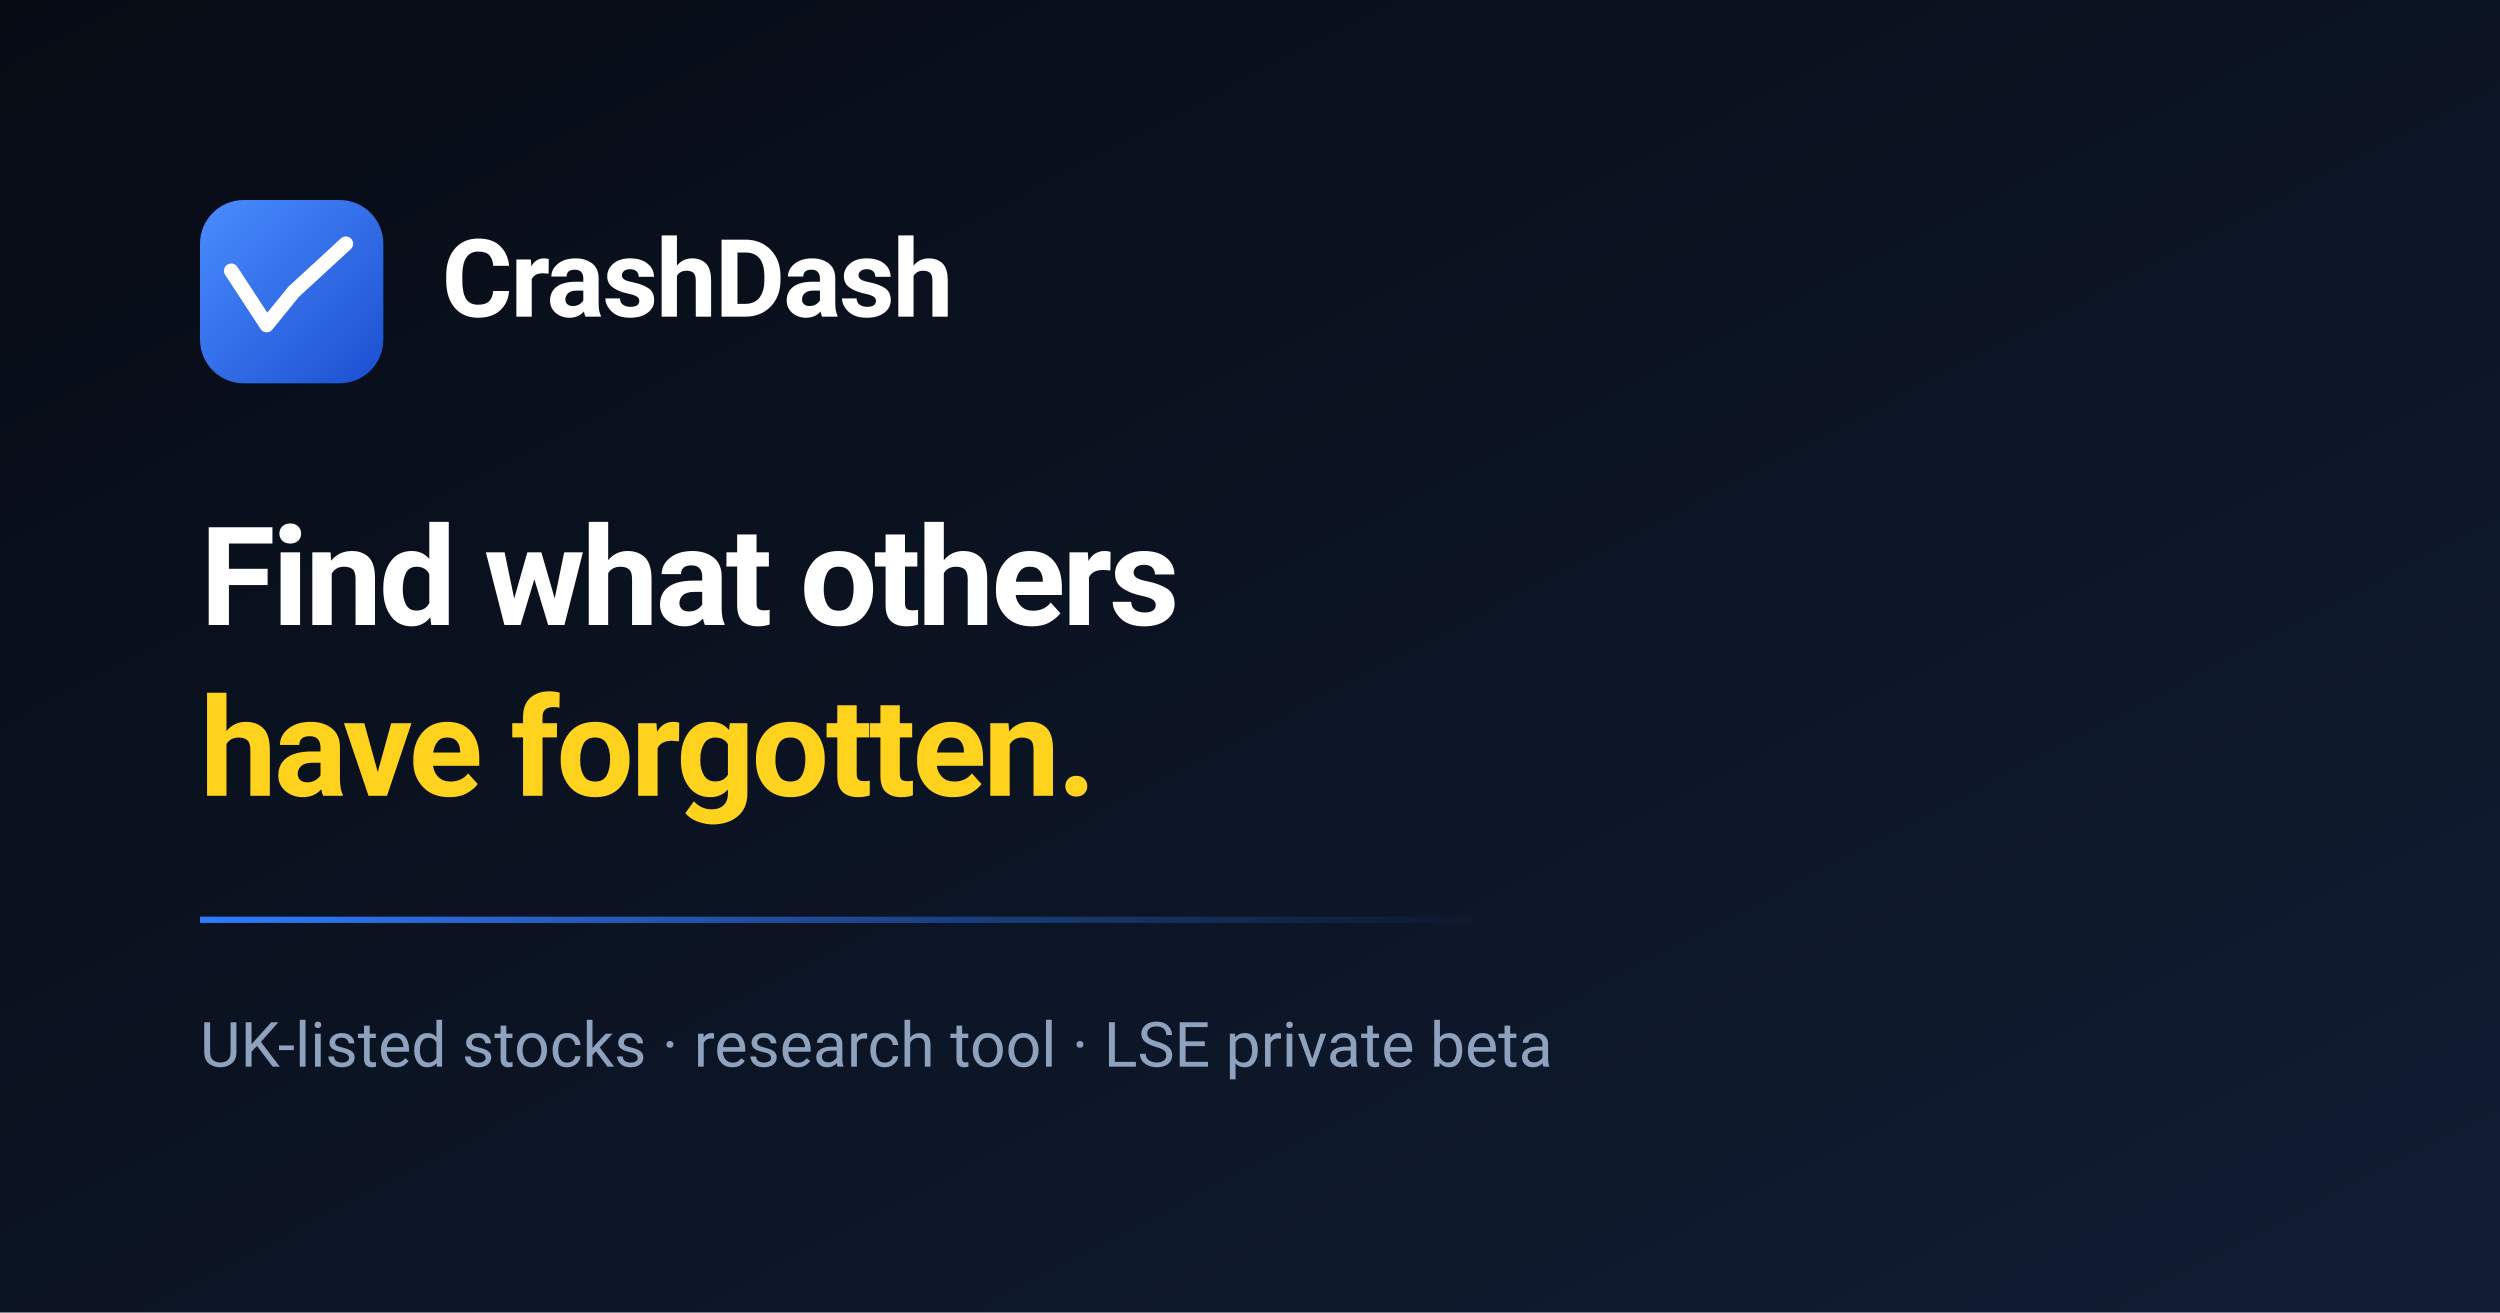
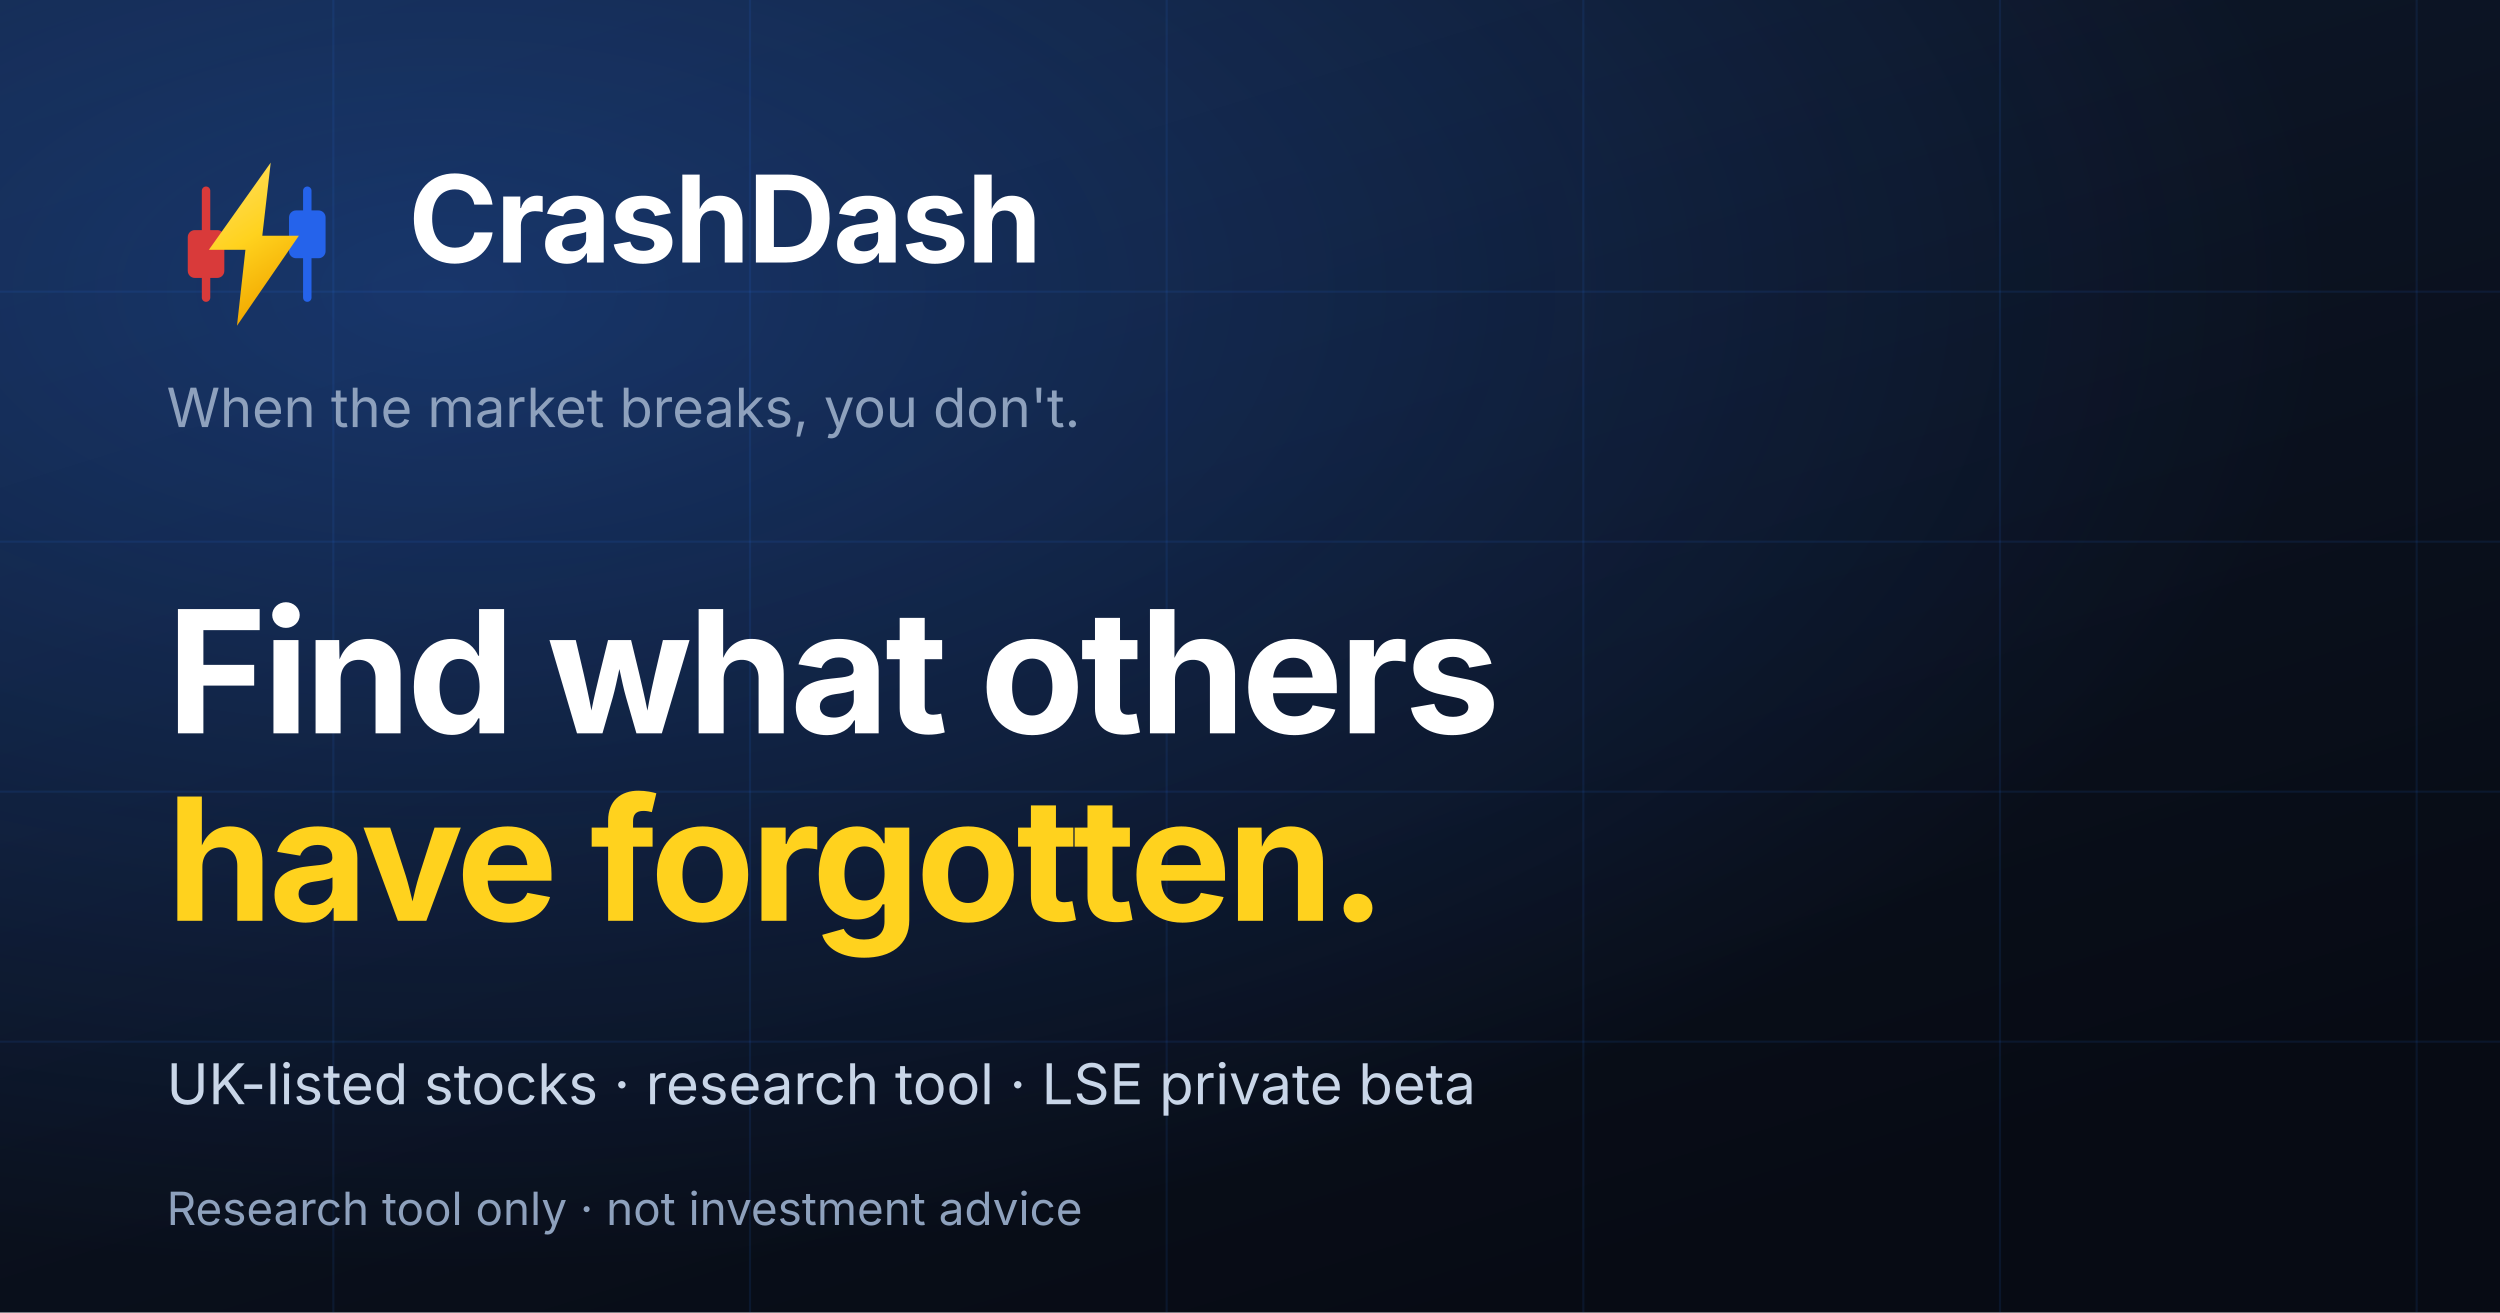
- <svg xmlns="http://www.w3.org/2000/svg" viewBox="0 0 1200 630" width="1200" height="630" role="img" aria-label="CrashDash — find what others have forgotten">
+ <svg xmlns="http://www.w3.org/2000/svg" viewBox="0 0 1200 630" width="1200" height="630" role="img">
  <defs>
-     <linearGradient id="ogBg" x1="0" y1="0" x2="1" y2="1">
-       <stop offset="0" stop-color="#070b14" />
-       <stop offset="1" stop-color="#101d33" />
+     <linearGradient id="ogField" x1="0" y1="0" x2="0.6" y2="1">
+       <stop offset="0" stop-color="#101d33" />
+       <stop offset="0.55" stop-color="#0b1220" />
+       <stop offset="1" stop-color="#070b14" />
    </linearGradient>
-     <linearGradient id="ogMark" x1="0" y1="0" x2="1" y2="1">
-       <stop offset="0" stop-color="#4a8dff" />
-       <stop offset="1" stop-color="#1b4fd0" />
-     </linearGradient>
-     <linearGradient id="ogRule" x1="0" y1="0" x2="1" y2="0">
-       <stop offset="0" stop-color="#2f7bff" />
+     <radialGradient id="ogGlow" cx="0.18" cy="0.22" r="0.75">
+       <stop offset="0" stop-color="#2f7bff" stop-opacity="0.30" />
      <stop offset="1" stop-color="#2f7bff" stop-opacity="0" />
+     </radialGradient>
+     <linearGradient id="ogBolt" x1="0" y1="0" x2="0.35" y2="1">
+       <stop offset="0" stop-color="#ffe066" />
+       <stop offset="0.55" stop-color="#ffd21e" />
+       <stop offset="1" stop-color="#f2a900" />
    </linearGradient>
  </defs>
-   <rect width="1200" height="630" fill="url(#ogBg)" />
-   <g transform="translate(96, 96)">
-     <rect width="88" height="88" rx="21" fill="url(#ogMark)" />
-     <path d="M15 34 L32 60 L45 44 L70 21" fill="none" stroke="#ffffff" stroke-width="7" stroke-linecap="round" stroke-linejoin="round" />
+   <rect width="1200" height="630" fill="url(#ogField)" />
+   <rect width="1200" height="630" fill="url(#ogGlow)" />
+   <g stroke="#2f7bff" stroke-opacity="0.10" stroke-width="1">
+     <path d="M0 140H1200M0 260H1200M0 380H1200M0 500H1200" />
+     <path d="M160 0V630M360 0V630M560 0V630M760 0V630M960 0V630M1160 0V630" />
  </g>
-   <text x="212" y="152" font-family="system-ui, -apple-system, 'Segoe UI', Roboto, Helvetica, Arial, sans-serif" font-size="52" font-weight="700" fill="#ffffff" letter-spacing="-1">CrashDash</text>
-   <text x="96" y="300" font-family="system-ui, -apple-system, 'Segoe UI', Roboto, Helvetica, Arial, sans-serif" font-size="66" font-weight="700" fill="#ffffff" letter-spacing="-1.6">Find what others</text>
-   <text x="96" y="382" font-family="system-ui, -apple-system, 'Segoe UI', Roboto, Helvetica, Arial, sans-serif" font-size="66" font-weight="700" fill="#ffd21e" letter-spacing="-1.6">have forgotten.</text>
-   <rect x="96" y="440" width="620" height="3" fill="url(#ogRule)" />
-   <text x="96" y="512" font-family="system-ui, -apple-system, 'Segoe UI', Roboto, Helvetica, Arial, sans-serif" font-size="30" fill="#8ea1bd">UK-listed stocks · research tool · LSE private beta</text>
+   <g transform="translate(80 74) scale(1.35)">
+     <g stroke-linecap="round">
+       <line x1="14" y1="13" x2="14" y2="51" stroke="#d93a3a" stroke-width="3" />
+       <rect x="7.5" y="27" width="13" height="17" rx="2.5" fill="#d93a3a" />
+       <line x1="50" y1="13" x2="50" y2="51" stroke="#2563eb" stroke-width="3" />
+       <rect x="43.5" y="20" width="13" height="17" rx="2.5" fill="#2563eb" />
+     </g>
+     <path d="M37 3 L15 34 H28 L25 61 L47 29 H34 Z" fill="url(#ogBolt)" />
+   </g>
+   <text x="196" y="126" font-family="Segoe UI, Inter, Arial, sans-serif" font-size="58" font-weight="700" fill="#ffffff" letter-spacing="-1">CrashDash</text>
+   <text x="80" y="205" font-family="Segoe UI, Inter, Arial, sans-serif" font-size="26" fill="#8ea1bd">When the market breaks, you don't.</text>
+   <text x="80" y="352" font-family="Segoe UI, Inter, Arial, sans-serif" font-size="82" font-weight="700" fill="#ffffff" letter-spacing="-2">Find what others</text>
+   <text x="80" y="442" font-family="Segoe UI, Inter, Arial, sans-serif" font-size="82" font-weight="700" fill="#ffd21e" letter-spacing="-2">have forgotten.</text>
+   <text x="80" y="530" font-family="Segoe UI, Inter, Arial, sans-serif" font-size="27" fill="#c9d6e8">UK-listed stocks · research tool · LSE private beta</text>
+   <text x="80" y="588" font-family="Segoe UI, Inter, Arial, sans-serif" font-size="22" fill="#8ea1bd">Research tool only · not investment advice</text>
</svg>
